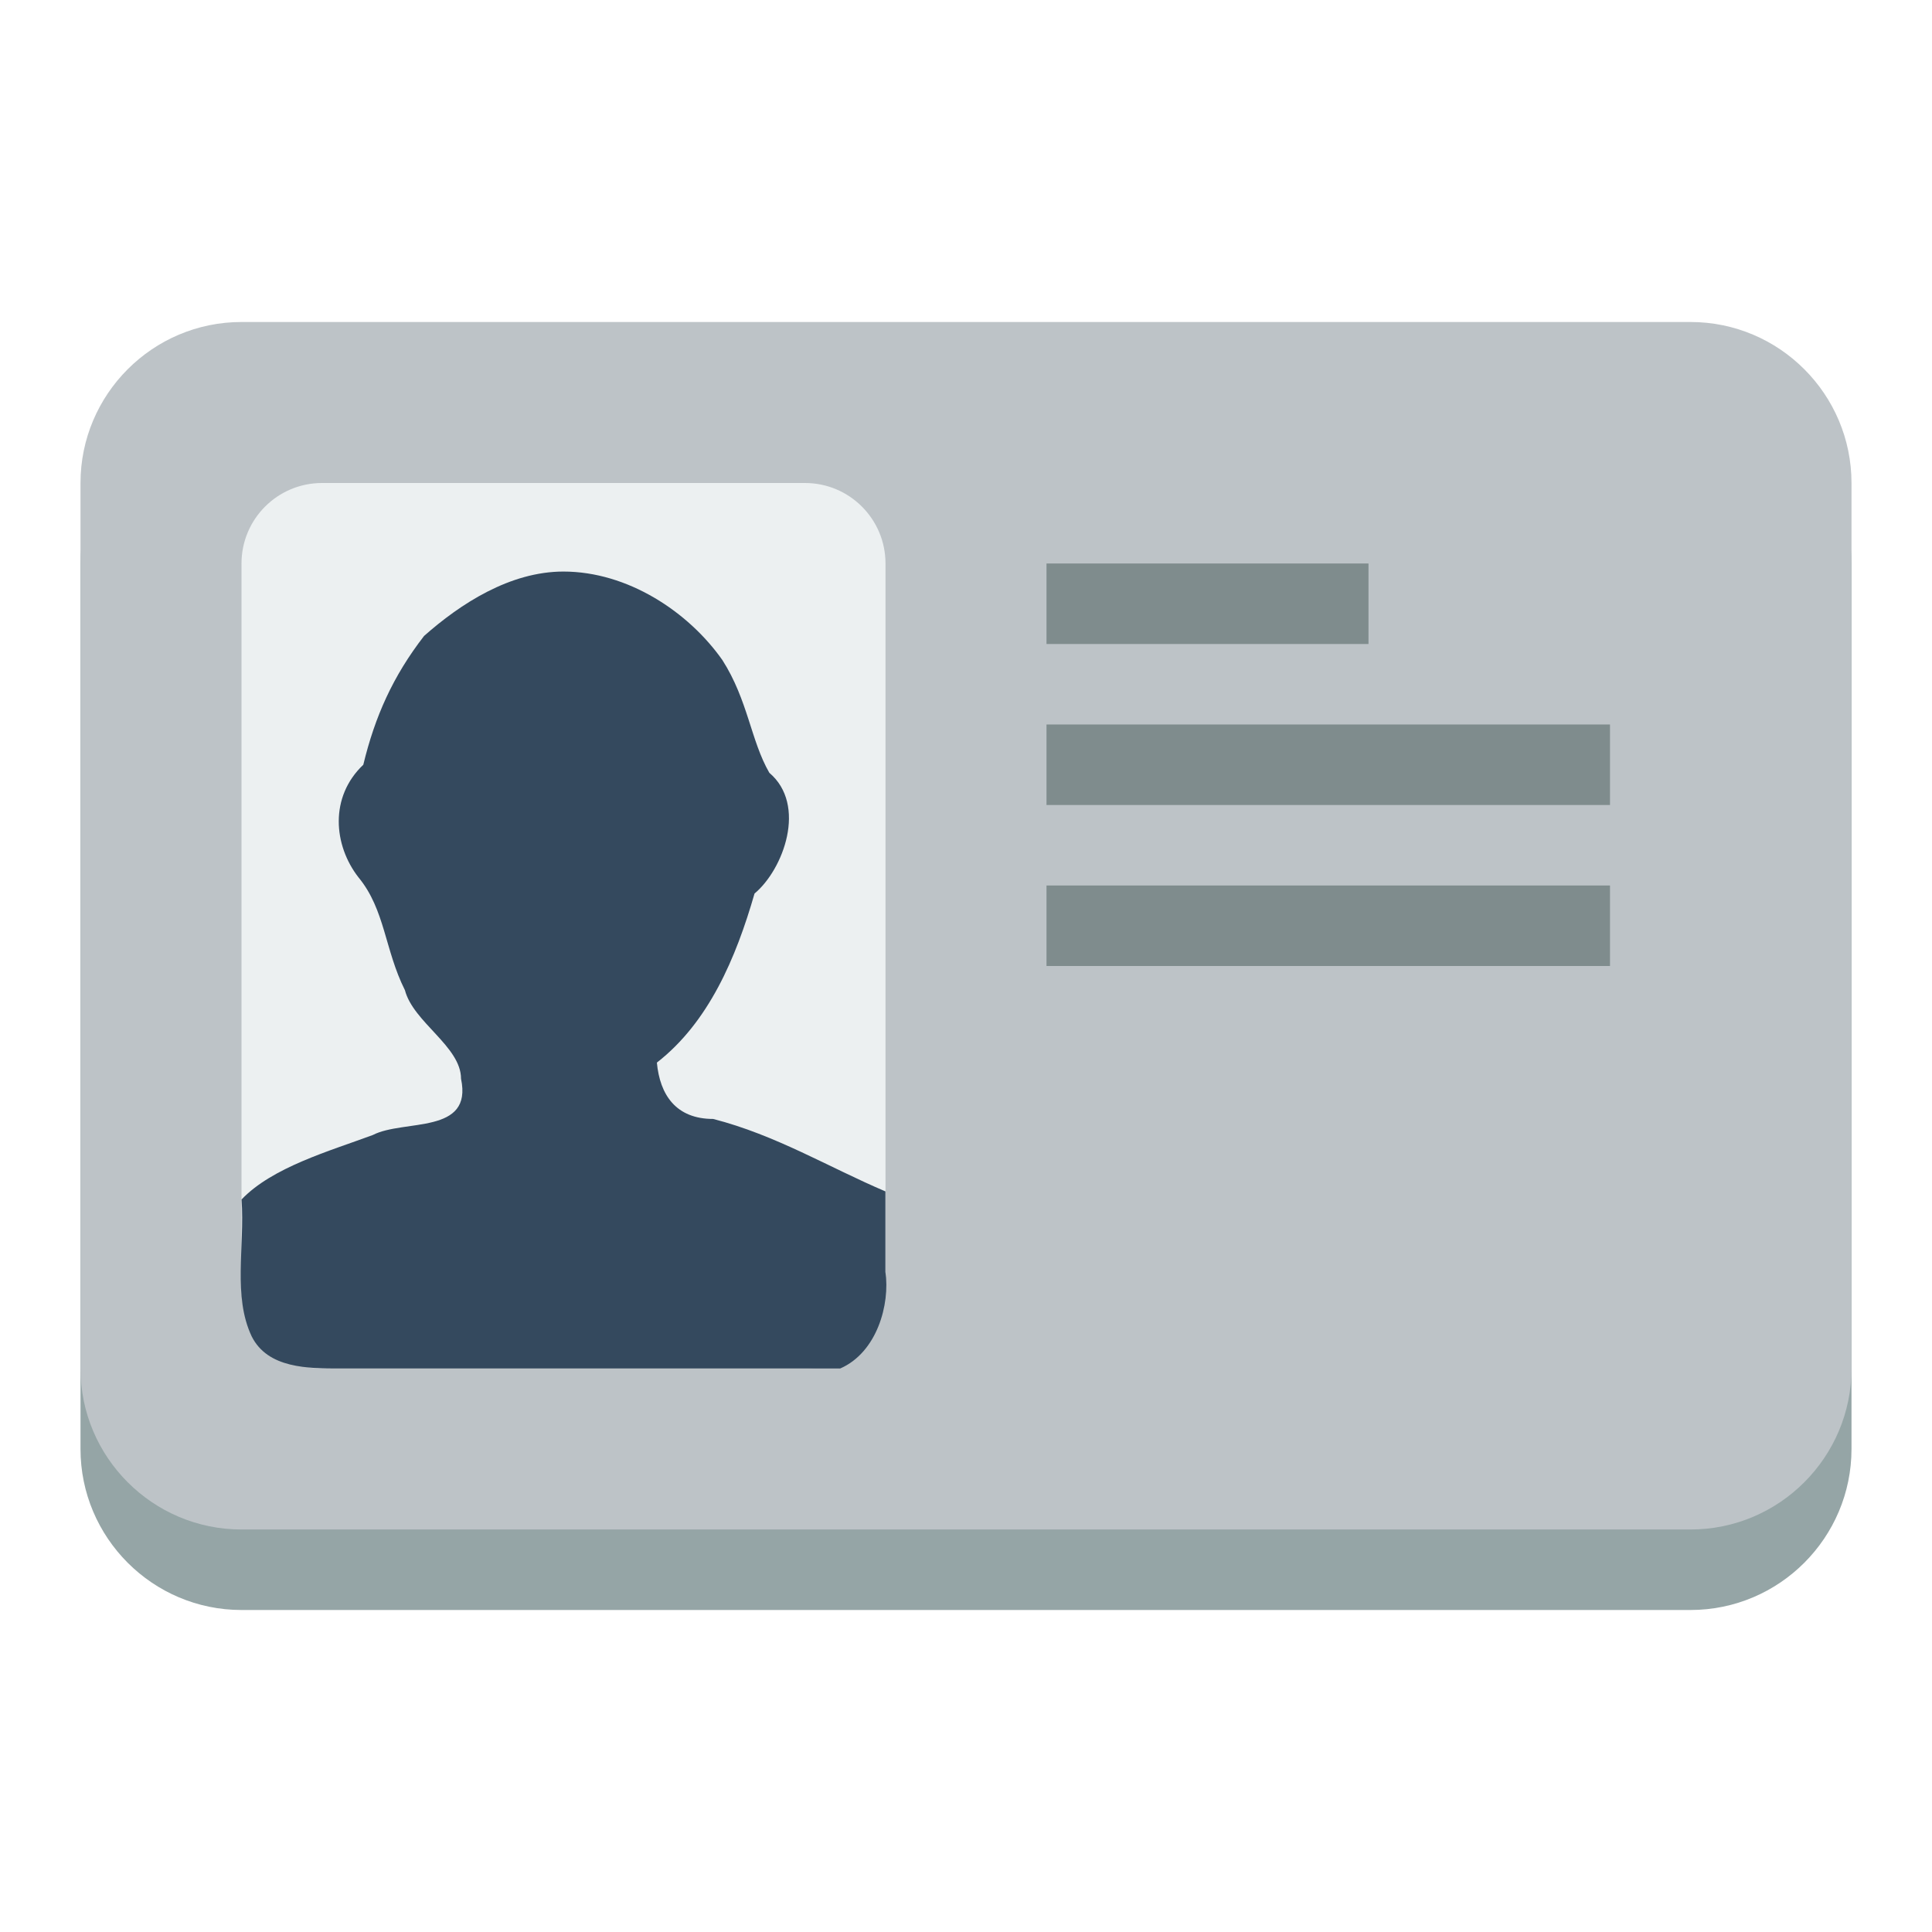
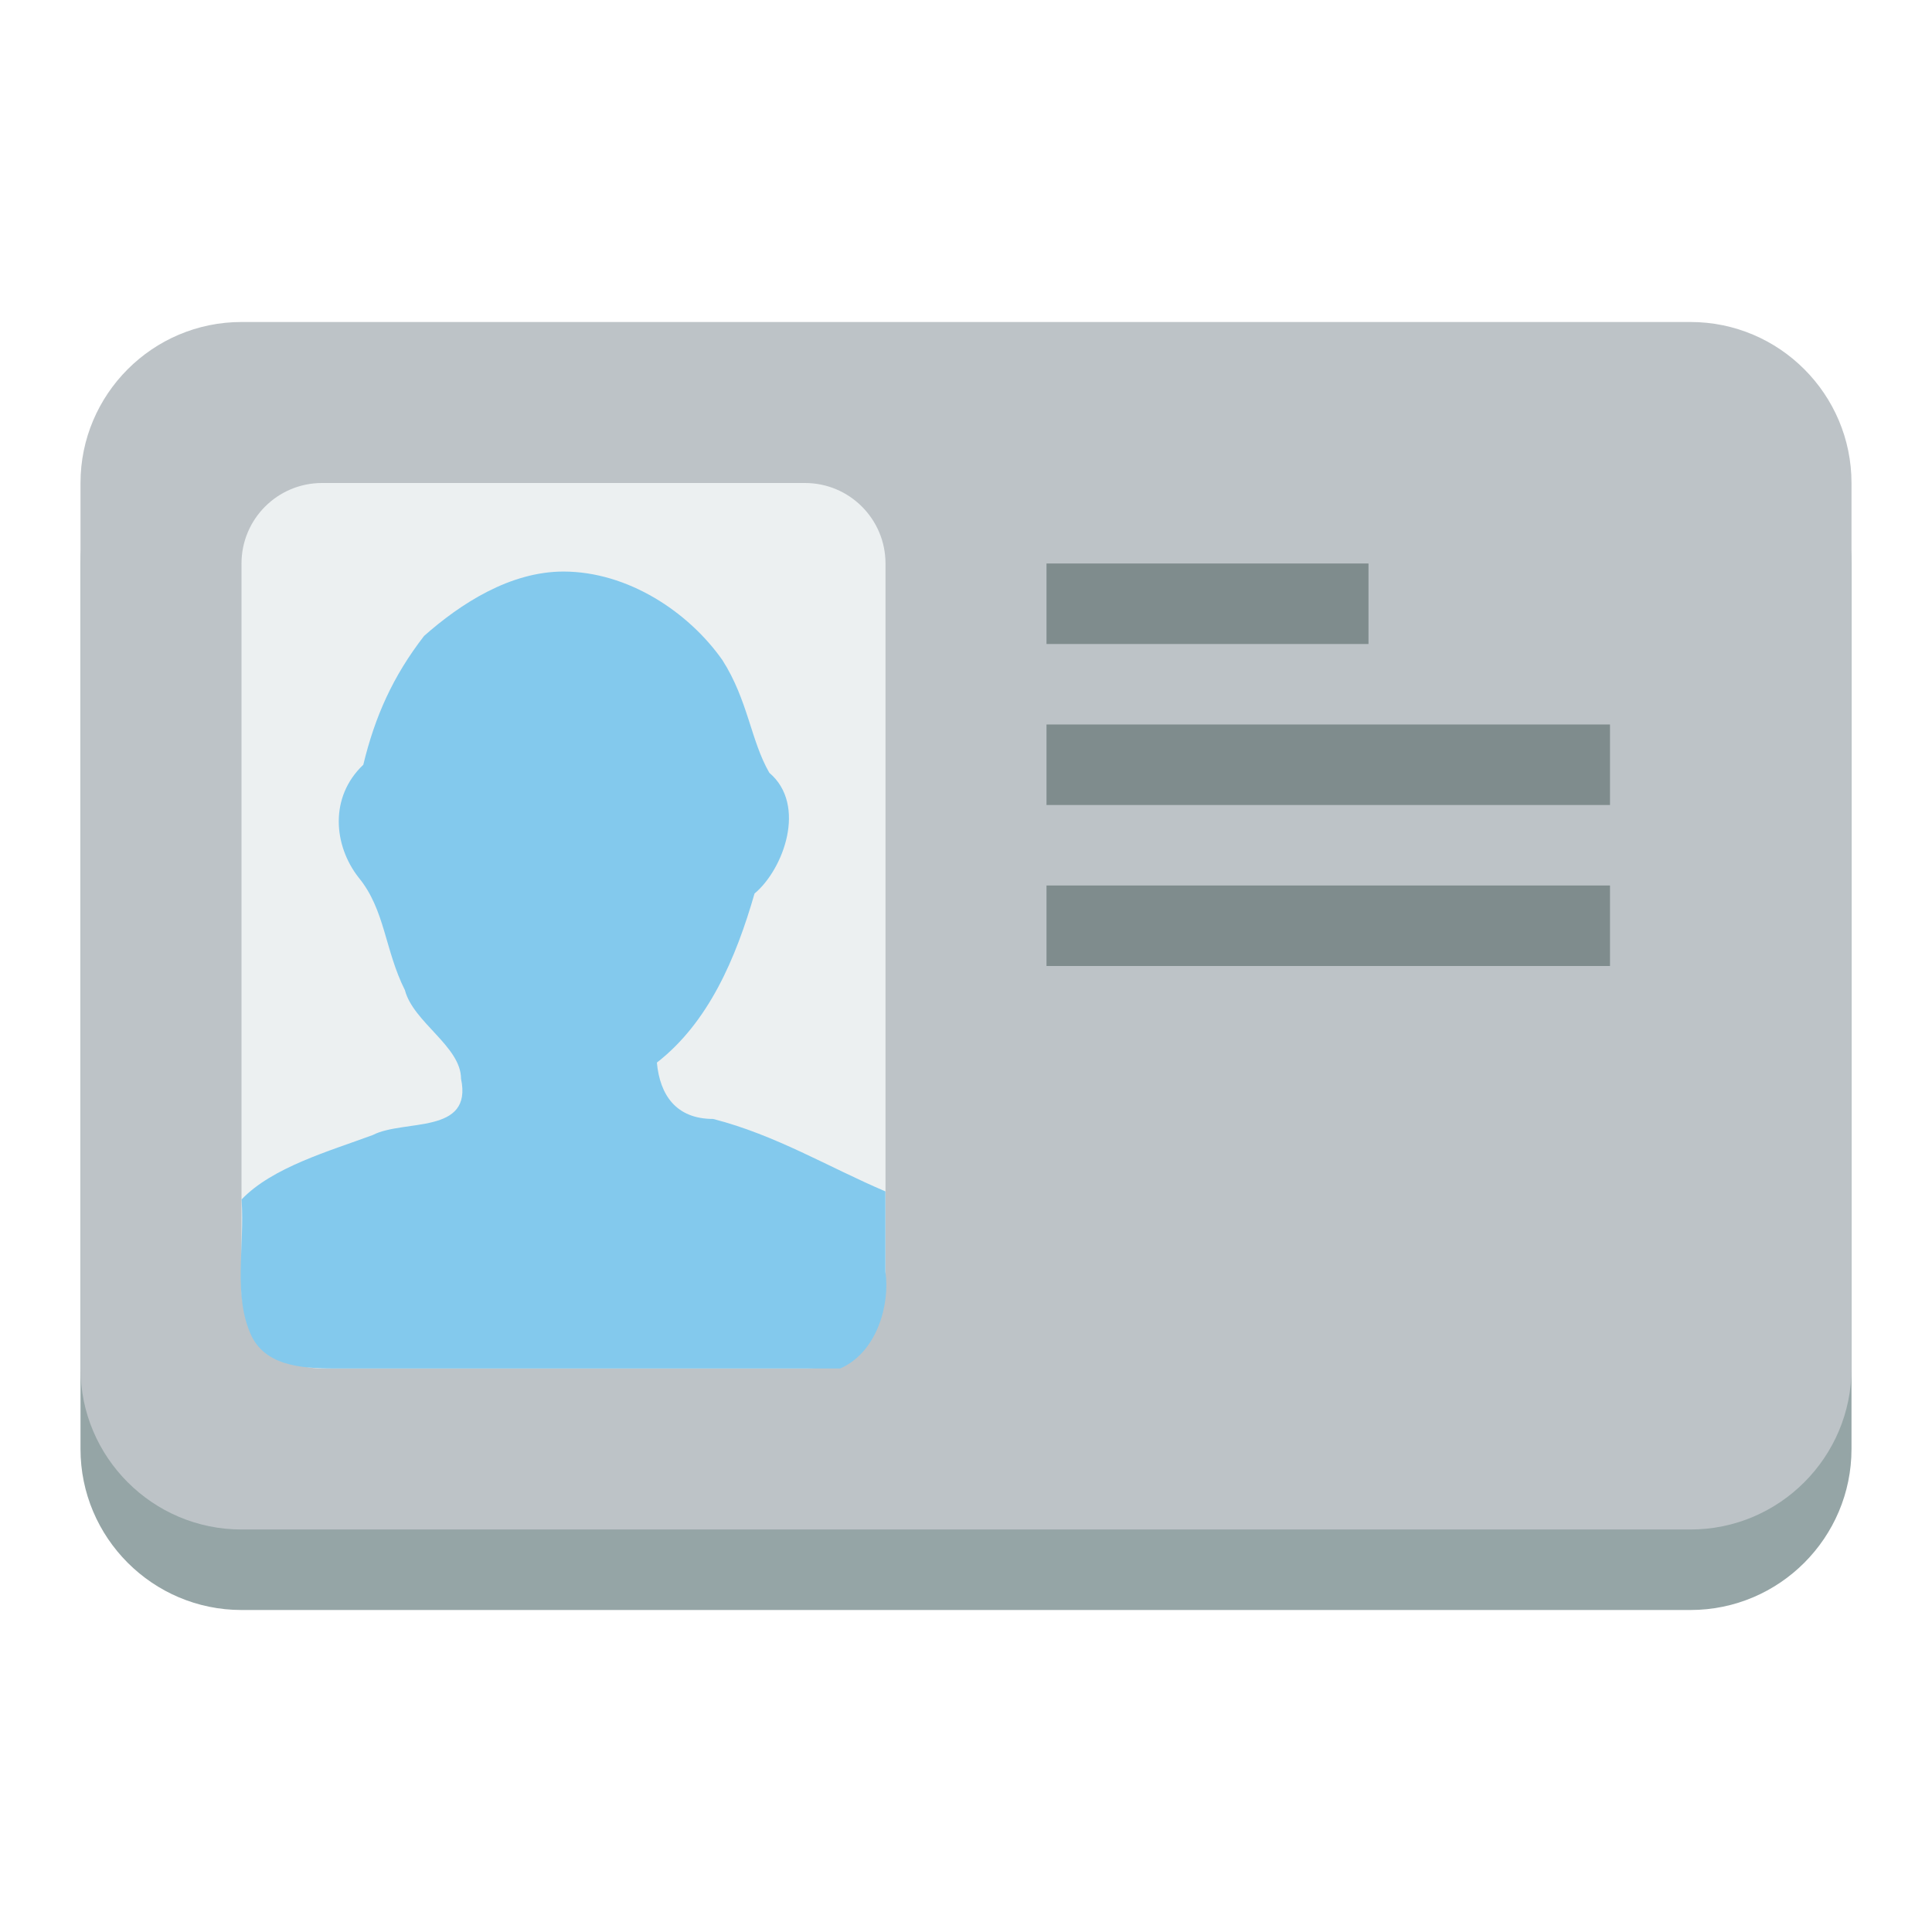
<svg xmlns="http://www.w3.org/2000/svg" height="24" width="24" version="1.1">
  <g transform="translate(0 -1028.4)">
    <path d="m3 1033.4c-1.105 0-2 0.9-2 2v10 1c0 1.1 0.895 2 2 2h16 2c1.105 0 2-0.9 2-2v-1-9-1c0-1.1-0.895-2-2-2h-2-14-2z" fill="#95a5a6" />
    <path d="m3 1032.4c-1.105 0-2 0.9-2 2v10 1c0 1.1 0.895 2 2 2h16 2c1.105 0 2-0.9 2-2v-1-9-1c0-1.1-0.895-2-2-2h-2-14-2z" fill="#bdc3c7" />
    <path d="m13 1035.4v1h4v-1h-4zm0 2v1h7v-1h-7zm0 2v1h7v-1h-7z" fill="#7f8c8d" />
    <path d="m4 6c-0.552 0-1 0.448-1 1v9c0 0.552 0.448 1 1 1h6c0.552 0 1-0.448 1-1v-9c0-0.552-0.448-1-1-1h-6z" transform="translate(0 1028.4)" fill="#ecf0f1" />
-     <path d="m7 1035.5c-0.665 0-1.28 0.4-1.732 0.8-0.387 0.5-0.61 1-0.755 1.6-0.422 0.4-0.371 1-0.059 1.4 0.33 0.4 0.325 0.9 0.576 1.4 0.104 0.4 0.697 0.7 0.697 1.1 0.149 0.7-0.71 0.5-1.097 0.7-0.54 0.2-1.247 0.4-1.629 0.8 0.04 0.6-0.11 1.2 0.125 1.7 0.2 0.4 0.7 0.4 1.103 0.4h6.208c0.459-0.2 0.621-0.8 0.562-1.2v-1c-0.705-0.3-1.36-0.7-2.14-0.9-0.462 0-0.662-0.3-0.699-0.7 0.643-0.5 0.983-1.3 1.213-2.1 0.36-0.3 0.655-1.1 0.184-1.5-0.231-0.4-0.264-0.9-0.583-1.4-0.422-0.6-1.176-1.1-1.976-1.1z" fill="#34495e" />
+     <path d="m7 1035.5c-0.665 0-1.28 0.4-1.732 0.8-0.387 0.5-0.61 1-0.755 1.6-0.422 0.4-0.371 1-0.059 1.4 0.33 0.4 0.325 0.9 0.576 1.4 0.104 0.4 0.697 0.7 0.697 1.1 0.149 0.7-0.71 0.5-1.097 0.7-0.54 0.2-1.247 0.4-1.629 0.8 0.04 0.6-0.11 1.2 0.125 1.7 0.2 0.4 0.7 0.4 1.103 0.4h6.208c0.459-0.2 0.621-0.8 0.562-1.2v-1c-0.705-0.3-1.36-0.7-2.14-0.9-0.462 0-0.662-0.3-0.699-0.7 0.643-0.5 0.983-1.3 1.213-2.1 0.36-0.3 0.655-1.1 0.184-1.5-0.231-0.4-0.264-0.9-0.583-1.4-0.422-0.6-1.176-1.1-1.976-1.1z" fill="#83c9ed" />
  </g>
</svg>
